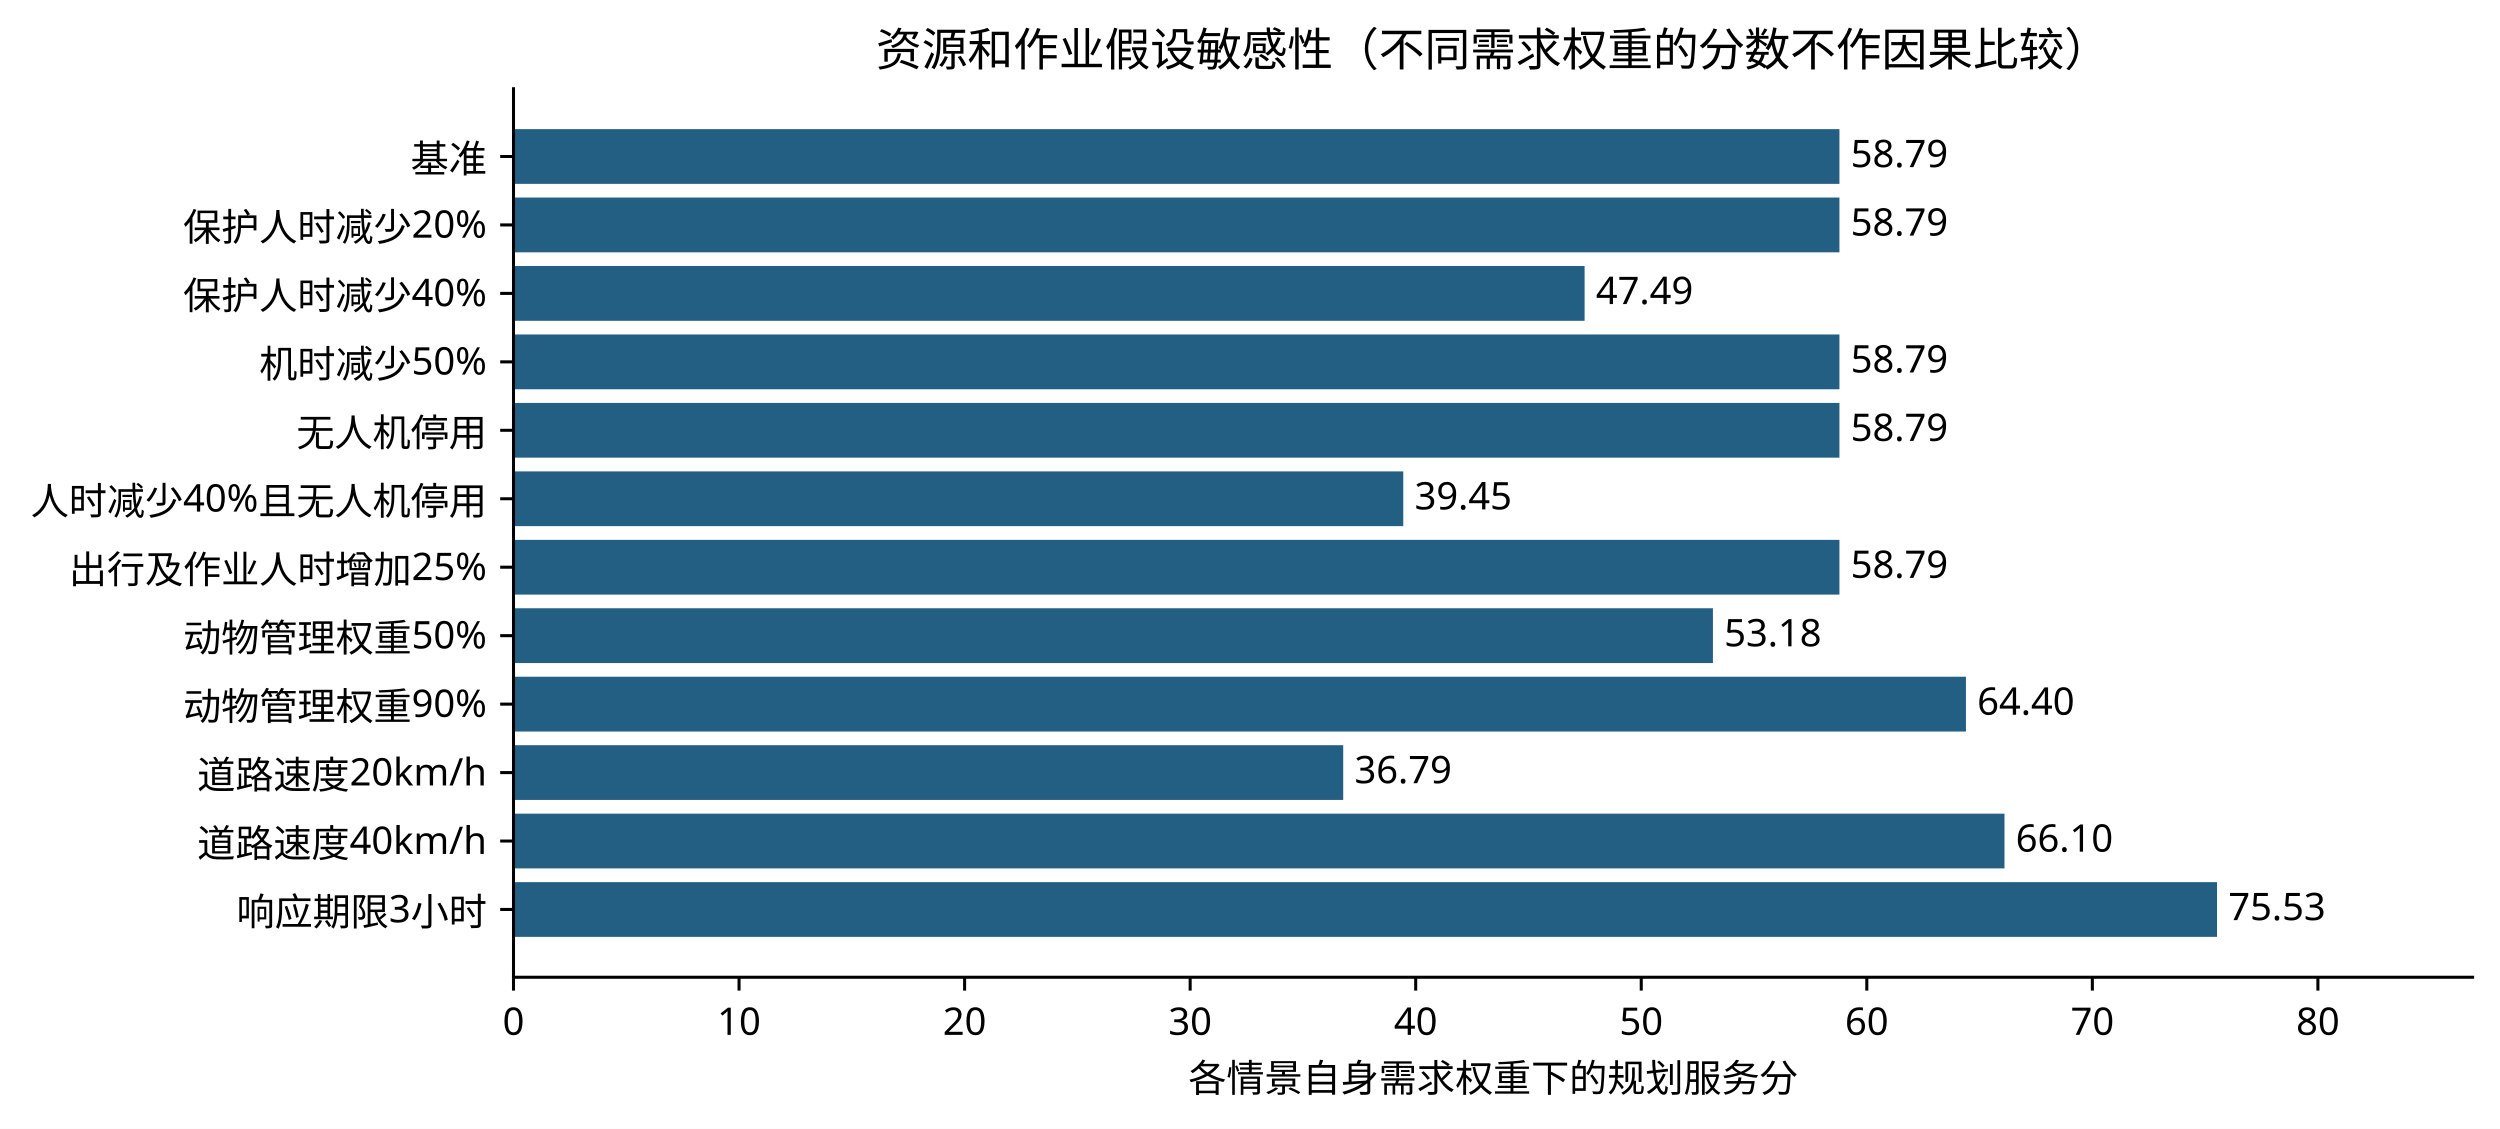
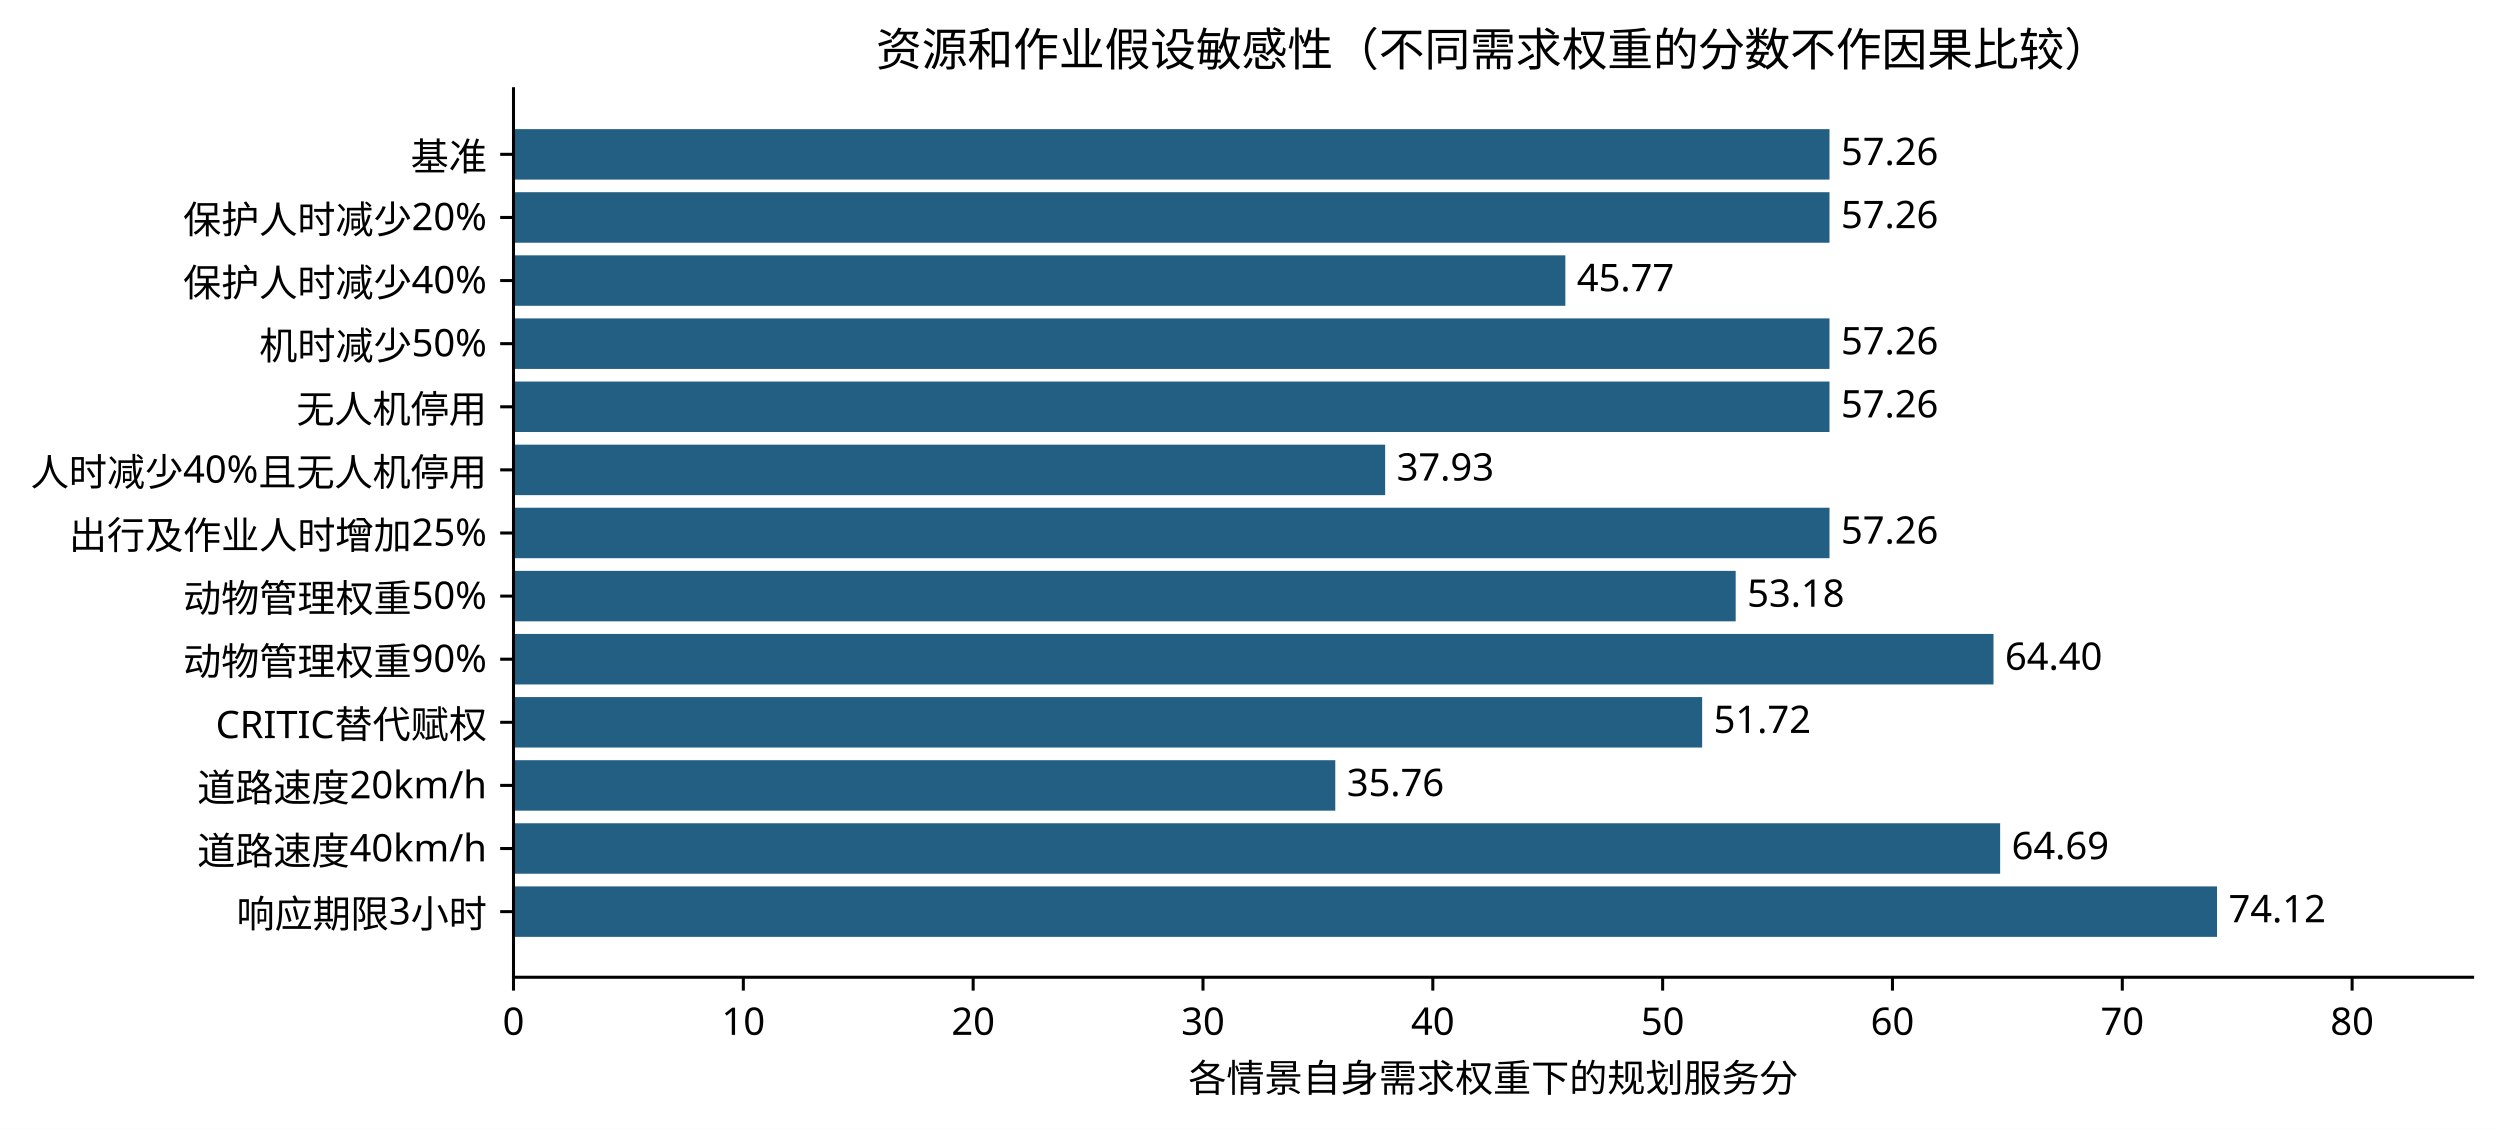
<svg xmlns="http://www.w3.org/2000/svg" xmlns:xlink="http://www.w3.org/1999/xlink" width="656.4pt" height="296.4pt" viewBox="0 0 656.4 296.4" version="1.1">
  <defs>
    <style type="text/css">*{stroke-linejoin: round; stroke-linecap: butt}</style>
  </defs>
  <g id="figure_1">
    <g id="patch_1">
      <path d="M 0 296.4  L 656.4 296.4  L 656.4 0  L 0 0  z " style="fill: #ffffff" />
    </g>
    <g id="axes_1">
      <g id="patch_2">
        <path d="M 134.825 256.588  L 649.2 256.588  L 649.2 23.295  L 134.825 23.295  z " style="fill: #ffffff" />
      </g>
      <g id="patch_3">
-         <path d="M 134.825 33.899  L 482.964 33.899  L 482.964 48.278  L 134.825 48.278  z " clip-path="url(#ped5679bc30)" style="fill: #235e83" />
+         <path d="M 134.825 33.899  L 480.353 33.899  L 480.353 47.154  L 134.825 47.154  z " clip-path="url(#p9a3218f9fa)" style="fill: #235e83" />
      </g>
      <g id="patch_4">
-         <path d="M 134.825 51.872  L 482.964 51.872  L 482.964 66.251  L 134.825 66.251  z " clip-path="url(#ped5679bc30)" style="fill: #235e83" />
+         <path d="M 134.825 50.468  L 480.353 50.468  L 480.353 63.724  L 134.825 63.724  z " clip-path="url(#p9a3218f9fa)" style="fill: #235e83" />
      </g>
      <g id="patch_5">
-         <path d="M 134.825 69.846  L 416.053 69.846  L 416.053 84.224  L 134.825 84.224  z " clip-path="url(#ped5679bc30)" style="fill: #235e83" />
+         <path d="M 134.825 67.037  L 410.997 67.037  L 410.997 80.293  L 134.825 80.293  z " clip-path="url(#p9a3218f9fa)" style="fill: #235e83" />
      </g>
      <g id="patch_6">
-         <path d="M 134.825 87.819  L 482.964 87.819  L 482.964 102.198  L 134.825 102.198  z " clip-path="url(#ped5679bc30)" style="fill: #235e83" />
+         <path d="M 134.825 83.606  L 480.353 83.606  L 480.353 96.862  L 134.825 96.862  z " clip-path="url(#p9a3218f9fa)" style="fill: #235e83" />
      </g>
      <g id="patch_7">
-         <path d="M 134.825 105.792  L 482.964 105.792  L 482.964 120.171  L 134.825 120.171  z " clip-path="url(#ped5679bc30)" style="fill: #235e83" />
+         <path d="M 134.825 100.176  L 480.353 100.176  L 480.353 113.431  L 134.825 113.431  z " clip-path="url(#p9a3218f9fa)" style="fill: #235e83" />
      </g>
      <g id="patch_8">
-         <path d="M 134.825 123.765  L 368.444 123.765  L 368.444 138.144  L 134.825 138.144  z " clip-path="url(#ped5679bc30)" style="fill: #235e83" />
+         <path d="M 134.825 116.745  L 363.685 116.745  L 363.685 130  L 134.825 130  z " clip-path="url(#p9a3218f9fa)" style="fill: #235e83" />
      </g>
      <g id="patch_9">
-         <path d="M 134.825 141.739  L 482.964 141.739  L 482.964 156.117  L 134.825 156.117  z " clip-path="url(#ped5679bc30)" style="fill: #235e83" />
+         <path d="M 134.825 133.314  L 480.353 133.314  L 480.353 146.569  L 134.825 146.569  z " clip-path="url(#p9a3218f9fa)" style="fill: #235e83" />
      </g>
      <g id="patch_10">
-         <path d="M 134.825 159.712  L 449.747 159.712  L 449.747 174.09  L 134.825 174.09  z " clip-path="url(#ped5679bc30)" style="fill: #235e83" />
+         <path d="M 134.825 149.883  L 455.721 149.883  L 455.721 163.138  L 134.825 163.138  z " clip-path="url(#p9a3218f9fa)" style="fill: #235e83" />
      </g>
      <g id="patch_11">
-         <path d="M 134.825 177.685  L 516.181 177.685  L 516.181 192.064  L 134.825 192.064  z " clip-path="url(#ped5679bc30)" style="fill: #235e83" />
+         <path d="M 134.825 166.452  L 523.415 166.452  L 523.415 179.707  L 134.825 179.707  z " clip-path="url(#p9a3218f9fa)" style="fill: #235e83" />
      </g>
      <g id="patch_12">
-         <path d="M 134.825 195.658  L 352.673 195.658  L 352.673 210.037  L 134.825 210.037  z " clip-path="url(#ped5679bc30)" style="fill: #235e83" />
+         <path d="M 134.825 183.021  L 446.915 183.021  L 446.915 196.276  L 134.825 196.276  z " clip-path="url(#p9a3218f9fa)" style="fill: #235e83" />
      </g>
      <g id="patch_13">
-         <path d="M 134.825 213.632  L 526.296 213.632  L 526.296 228.01  L 134.825 228.01  z " clip-path="url(#ped5679bc30)" style="fill: #235e83" />
+         <path d="M 134.825 199.59  L 350.591 199.59  L 350.591 212.845  L 134.825 212.845  z " clip-path="url(#p9a3218f9fa)" style="fill: #235e83" />
      </g>
      <g id="patch_14">
-         <path d="M 134.825 231.605  L 582.107 231.605  L 582.107 245.983  L 134.825 245.983  z " clip-path="url(#ped5679bc30)" style="fill: #235e83" />
+         <path d="M 134.825 216.159  L 525.159 216.159  L 525.159 229.414  L 134.825 229.414  z " clip-path="url(#p9a3218f9fa)" style="fill: #235e83" />
+       </g>
+       <g id="patch_15">
+         <path d="M 134.825 232.728  L 582.107 232.728  L 582.107 245.983  L 134.825 245.983  z " clip-path="url(#p9a3218f9fa)" style="fill: #235e83" />
      </g>
      <g id="matplotlib.axis_1">
        <g id="xtick_1">
          <g id="line2d_1">
            <defs>
-               <path id="m0cf0d66b25" d="M 0 0  L 0 3.5  " style="stroke: #000000; stroke-width: 0.8" />
+               <path id="me16185846d" d="M 0 0  L 0 3.5  " style="stroke: #000000; stroke-width: 0.8" />
            </defs>
            <g>
-               <use xlink:href="#m0cf0d66b25" x="134.825" y="256.588" style="stroke: #000000; stroke-width: 0.8" />
+               <use xlink:href="#me16185846d" x="134.825" y="256.588" style="stroke: #000000; stroke-width: 0.8" />
            </g>
          </g>
          <g id="text_1">
            <text style="font-size: 10px; font-family: 'Microsoft YaHei'; text-anchor: middle" x="134.825" y="271.708" transform="rotate(-0 134.825 271.7077)">0</text>
          </g>
        </g>
        <g id="xtick_2">
          <g id="line2d_2">
            <g>
-               <use xlink:href="#m0cf0d66b25" x="194.045" y="256.588" style="stroke: #000000; stroke-width: 0.8" />
+               <use xlink:href="#me16185846d" x="195.169" y="256.588" style="stroke: #000000; stroke-width: 0.8" />
            </g>
          </g>
          <g id="text_2">
-             <text style="font-size: 10px; font-family: 'Microsoft YaHei'; text-anchor: middle" x="194.045" y="271.708" transform="rotate(-0 194.0452 271.7077)">10</text>
+             <text style="font-size: 10px; font-family: 'Microsoft YaHei'; text-anchor: middle" x="195.169" y="271.708" transform="rotate(-0 195.1686 271.7077)">10</text>
          </g>
        </g>
        <g id="xtick_3">
          <g id="line2d_3">
            <g>
-               <use xlink:href="#m0cf0d66b25" x="253.265" y="256.588" style="stroke: #000000; stroke-width: 0.8" />
+               <use xlink:href="#me16185846d" x="255.512" y="256.588" style="stroke: #000000; stroke-width: 0.8" />
            </g>
          </g>
          <g id="text_3">
-             <text style="font-size: 10px; font-family: 'Microsoft YaHei'; text-anchor: middle" x="253.265" y="271.708" transform="rotate(-0 253.2655 271.7077)">20</text>
+             <text style="font-size: 10px; font-family: 'Microsoft YaHei'; text-anchor: middle" x="255.512" y="271.708" transform="rotate(-0 255.5121 271.7077)">20</text>
          </g>
        </g>
        <g id="xtick_4">
          <g id="line2d_4">
            <g>
-               <use xlink:href="#m0cf0d66b25" x="312.486" y="256.588" style="stroke: #000000; stroke-width: 0.8" />
+               <use xlink:href="#me16185846d" x="315.856" y="256.588" style="stroke: #000000; stroke-width: 0.8" />
            </g>
          </g>
          <g id="text_4">
-             <text style="font-size: 10px; font-family: 'Microsoft YaHei'; text-anchor: middle" x="312.486" y="271.708" transform="rotate(-0 312.4857 271.7077)">30</text>
+             <text style="font-size: 10px; font-family: 'Microsoft YaHei'; text-anchor: middle" x="315.856" y="271.708" transform="rotate(-0 315.8557 271.7077)">30</text>
          </g>
        </g>
        <g id="xtick_5">
          <g id="line2d_5">
            <g>
-               <use xlink:href="#m0cf0d66b25" x="371.706" y="256.588" style="stroke: #000000; stroke-width: 0.8" />
+               <use xlink:href="#me16185846d" x="376.199" y="256.588" style="stroke: #000000; stroke-width: 0.8" />
            </g>
          </g>
          <g id="text_5">
-             <text style="font-size: 10px; font-family: 'Microsoft YaHei'; text-anchor: middle" x="371.706" y="271.708" transform="rotate(-0 371.706 271.7077)">40</text>
+             <text style="font-size: 10px; font-family: 'Microsoft YaHei'; text-anchor: middle" x="376.199" y="271.708" transform="rotate(-0 376.1992 271.7077)">40</text>
          </g>
        </g>
        <g id="xtick_6">
          <g id="line2d_6">
            <g>
-               <use xlink:href="#m0cf0d66b25" x="430.926" y="256.588" style="stroke: #000000; stroke-width: 0.8" />
+               <use xlink:href="#me16185846d" x="436.543" y="256.588" style="stroke: #000000; stroke-width: 0.8" />
            </g>
          </g>
          <g id="text_6">
-             <text style="font-size: 10px; font-family: 'Microsoft YaHei'; text-anchor: middle" x="430.926" y="271.708" transform="rotate(-0 430.9262 271.7077)">50</text>
+             <text style="font-size: 10px; font-family: 'Microsoft YaHei'; text-anchor: middle" x="436.543" y="271.708" transform="rotate(-0 436.5428 271.7077)">50</text>
          </g>
        </g>
        <g id="xtick_7">
          <g id="line2d_7">
            <g>
-               <use xlink:href="#m0cf0d66b25" x="490.146" y="256.588" style="stroke: #000000; stroke-width: 0.8" />
+               <use xlink:href="#me16185846d" x="496.886" y="256.588" style="stroke: #000000; stroke-width: 0.8" />
            </g>
          </g>
          <g id="text_7">
-             <text style="font-size: 10px; font-family: 'Microsoft YaHei'; text-anchor: middle" x="490.146" y="271.708" transform="rotate(-0 490.1464 271.7077)">60</text>
+             <text style="font-size: 10px; font-family: 'Microsoft YaHei'; text-anchor: middle" x="496.886" y="271.708" transform="rotate(-0 496.8864 271.7077)">60</text>
          </g>
        </g>
        <g id="xtick_8">
          <g id="line2d_8">
            <g>
-               <use xlink:href="#m0cf0d66b25" x="549.367" y="256.588" style="stroke: #000000; stroke-width: 0.8" />
+               <use xlink:href="#me16185846d" x="557.23" y="256.588" style="stroke: #000000; stroke-width: 0.8" />
            </g>
          </g>
          <g id="text_8">
-             <text style="font-size: 10px; font-family: 'Microsoft YaHei'; text-anchor: middle" x="549.367" y="271.708" transform="rotate(-0 549.3667 271.7077)">70</text>
+             <text style="font-size: 10px; font-family: 'Microsoft YaHei'; text-anchor: middle" x="557.23" y="271.708" transform="rotate(-0 557.2299 271.7077)">70</text>
          </g>
        </g>
        <g id="xtick_9">
          <g id="line2d_9">
            <g>
-               <use xlink:href="#m0cf0d66b25" x="608.587" y="256.588" style="stroke: #000000; stroke-width: 0.8" />
+               <use xlink:href="#me16185846d" x="617.573" y="256.588" style="stroke: #000000; stroke-width: 0.8" />
            </g>
          </g>
          <g id="text_9">
-             <text style="font-size: 10px; font-family: 'Microsoft YaHei'; text-anchor: middle" x="608.587" y="271.708" transform="rotate(-0 608.5869 271.7077)">80</text>
+             <text style="font-size: 10px; font-family: 'Microsoft YaHei'; text-anchor: middle" x="617.573" y="271.708" transform="rotate(-0 617.5735 271.7077)">80</text>
          </g>
        </g>
        <g id="text_10">
          <text style="font-size: 10px; font-family: 'Microsoft YaHei'; text-anchor: middle" x="392.012" y="286.665" transform="rotate(-0 392.0123 286.6653)">各情景自身需求权重下的规划服务分</text>
        </g>
      </g>
      <g id="matplotlib.axis_2">
        <g id="ytick_1">
          <g id="line2d_10">
            <defs>
-               <path id="m5ed4d24264" d="M 0 0  L -3.5 0  " style="stroke: #000000; stroke-width: 0.8" />
+               <path id="mcd3d3a9e79" d="M 0 0  L -3.5 0  " style="stroke: #000000; stroke-width: 0.8" />
            </defs>
            <g>
-               <use xlink:href="#m5ed4d24264" x="134.825" y="41.089" style="stroke: #000000; stroke-width: 0.8" />
+               <use xlink:href="#mcd3d3a9e79" x="134.825" y="40.527" style="stroke: #000000; stroke-width: 0.8" />
            </g>
          </g>
          <g id="text_11">
-             <text style="font-size: 10px; font-family: 'Microsoft YaHei'; text-anchor: end" x="127.825" y="45.285" transform="rotate(-0 127.825 45.28538)">基准</text>
+             <text style="font-size: 10px; font-family: 'Microsoft YaHei'; text-anchor: end" x="127.825" y="44.724" transform="rotate(-0 127.825 44.72371)">基准</text>
          </g>
        </g>
        <g id="ytick_2">
          <g id="line2d_11">
            <g>
-               <use xlink:href="#m5ed4d24264" x="134.825" y="59.062" style="stroke: #000000; stroke-width: 0.8" />
+               <use xlink:href="#mcd3d3a9e79" x="134.825" y="57.096" style="stroke: #000000; stroke-width: 0.8" />
            </g>
          </g>
          <g id="text_12">
-             <text style="font-size: 10px; font-family: 'Microsoft YaHei'; text-anchor: end" x="127.825" y="63.234" transform="rotate(-0 127.825 63.2344)">保护人时减少20%</text>
+             <text style="font-size: 10px; font-family: 'Microsoft YaHei'; text-anchor: end" x="127.825" y="61.269" transform="rotate(-0 127.825 61.26857)">保护人时减少20%</text>
          </g>
        </g>
        <g id="ytick_3">
          <g id="line2d_12">
            <g>
-               <use xlink:href="#m5ed4d24264" x="134.825" y="77.035" style="stroke: #000000; stroke-width: 0.8" />
+               <use xlink:href="#mcd3d3a9e79" x="134.825" y="73.665" style="stroke: #000000; stroke-width: 0.8" />
            </g>
          </g>
          <g id="text_13">
-             <text style="font-size: 10px; font-family: 'Microsoft YaHei'; text-anchor: end" x="127.825" y="81.208" transform="rotate(-0 127.825 81.20763)">保护人时减少40%</text>
+             <text style="font-size: 10px; font-family: 'Microsoft YaHei'; text-anchor: end" x="127.825" y="77.838" transform="rotate(-0 127.825 77.83765)">保护人时减少40%</text>
          </g>
        </g>
        <g id="ytick_4">
          <g id="line2d_13">
            <g>
-               <use xlink:href="#m5ed4d24264" x="134.825" y="95.008" style="stroke: #000000; stroke-width: 0.8" />
+               <use xlink:href="#mcd3d3a9e79" x="134.825" y="90.234" style="stroke: #000000; stroke-width: 0.8" />
            </g>
          </g>
          <g id="text_14">
-             <text style="font-size: 10px; font-family: 'Microsoft YaHei'; text-anchor: end" x="127.825" y="99.166" transform="rotate(-0 127.825 99.16603)">机时减少50%</text>
+             <text style="font-size: 10px; font-family: 'Microsoft YaHei'; text-anchor: end" x="127.825" y="94.392" transform="rotate(-0 127.825 94.39188)">机时减少50%</text>
          </g>
        </g>
        <g id="ytick_5">
          <g id="line2d_14">
            <g>
-               <use xlink:href="#m5ed4d24264" x="134.825" y="112.981" style="stroke: #000000; stroke-width: 0.8" />
+               <use xlink:href="#mcd3d3a9e79" x="134.825" y="106.803" style="stroke: #000000; stroke-width: 0.8" />
            </g>
          </g>
          <g id="text_15">
-             <text style="font-size: 10px; font-family: 'Microsoft YaHei'; text-anchor: end" x="127.825" y="117.178" transform="rotate(-0 127.825 117.1783)">无人机停用</text>
+             <text style="font-size: 10px; font-family: 'Microsoft YaHei'; text-anchor: end" x="127.825" y="111" transform="rotate(-0 127.825 111)">无人机停用</text>
          </g>
        </g>
        <g id="ytick_6">
          <g id="line2d_15">
            <g>
-               <use xlink:href="#m5ed4d24264" x="134.825" y="130.955" style="stroke: #000000; stroke-width: 0.8" />
+               <use xlink:href="#mcd3d3a9e79" x="134.825" y="123.372" style="stroke: #000000; stroke-width: 0.8" />
            </g>
          </g>
          <g id="text_16">
-             <text style="font-size: 10px; font-family: 'Microsoft YaHei'; text-anchor: end" x="127.825" y="135.152" transform="rotate(-0 127.825 135.1516)">人时减少40%且无人机停用</text>
+             <text style="font-size: 10px; font-family: 'Microsoft YaHei'; text-anchor: end" x="127.825" y="127.569" transform="rotate(-0 127.825 127.5691)">人时减少40%且无人机停用</text>
          </g>
        </g>
        <g id="ytick_7">
          <g id="line2d_16">
            <g>
-               <use xlink:href="#m5ed4d24264" x="134.825" y="148.928" style="stroke: #000000; stroke-width: 0.8" />
+               <use xlink:href="#mcd3d3a9e79" x="134.825" y="139.941" style="stroke: #000000; stroke-width: 0.8" />
            </g>
          </g>
          <g id="text_17">
-             <text style="font-size: 10px; font-family: 'Microsoft YaHei'; text-anchor: end" x="127.825" y="153.125" transform="rotate(-0 127.825 153.1248)">出行及作业人时增加25%</text>
+             <text style="font-size: 10px; font-family: 'Microsoft YaHei'; text-anchor: end" x="127.825" y="144.138" transform="rotate(-0 127.825 144.1382)">出行及作业人时增加25%</text>
          </g>
        </g>
        <g id="ytick_8">
          <g id="line2d_17">
            <g>
-               <use xlink:href="#m5ed4d24264" x="134.825" y="166.901" style="stroke: #000000; stroke-width: 0.8" />
+               <use xlink:href="#mcd3d3a9e79" x="134.825" y="156.51" style="stroke: #000000; stroke-width: 0.8" />
            </g>
          </g>
          <g id="text_18">
-             <text style="font-size: 10px; font-family: 'Microsoft YaHei'; text-anchor: end" x="127.825" y="171.079" transform="rotate(-0 127.825 171.0785)">动物管理权重50%</text>
+             <text style="font-size: 10px; font-family: 'Microsoft YaHei'; text-anchor: end" x="127.825" y="160.688" transform="rotate(-0 127.825 160.6877)">动物管理权重50%</text>
          </g>
        </g>
        <g id="ytick_9">
          <g id="line2d_18">
            <g>
-               <use xlink:href="#m5ed4d24264" x="134.825" y="184.874" style="stroke: #000000; stroke-width: 0.8" />
+               <use xlink:href="#mcd3d3a9e79" x="134.825" y="173.079" style="stroke: #000000; stroke-width: 0.8" />
            </g>
          </g>
          <g id="text_19">
-             <text style="font-size: 10px; font-family: 'Microsoft YaHei'; text-anchor: end" x="127.825" y="189.052" transform="rotate(-0 127.825 189.0517)">动物管理权重90%</text>
+             <text style="font-size: 10px; font-family: 'Microsoft YaHei'; text-anchor: end" x="127.825" y="177.257" transform="rotate(-0 127.825 177.2568)">动物管理权重90%</text>
          </g>
        </g>
        <g id="ytick_10">
          <g id="line2d_19">
            <g>
-               <use xlink:href="#m5ed4d24264" x="134.825" y="202.848" style="stroke: #000000; stroke-width: 0.8" />
+               <use xlink:href="#mcd3d3a9e79" x="134.825" y="189.649" style="stroke: #000000; stroke-width: 0.8" />
            </g>
          </g>
          <g id="text_20">
-             <text style="font-size: 10px; font-family: 'Microsoft YaHei'; text-anchor: end" x="127.825" y="207.059" transform="rotate(-0 127.825 207.0593)">道路速度20km/h</text>
+             <text style="font-size: 10px; font-family: 'Microsoft YaHei'; text-anchor: end" x="127.825" y="193.806" transform="rotate(-0 127.825 193.8063)">CRITIC替代赋权</text>
          </g>
        </g>
        <g id="ytick_11">
          <g id="line2d_20">
            <g>
-               <use xlink:href="#m5ed4d24264" x="134.825" y="220.821" style="stroke: #000000; stroke-width: 0.8" />
+               <use xlink:href="#mcd3d3a9e79" x="134.825" y="206.218" style="stroke: #000000; stroke-width: 0.8" />
            </g>
          </g>
          <g id="text_21">
-             <text style="font-size: 10px; font-family: 'Microsoft YaHei'; text-anchor: end" x="127.825" y="225.033" transform="rotate(-0 127.825 225.0326)">道路速度40km/h</text>
+             <text style="font-size: 10px; font-family: 'Microsoft YaHei'; text-anchor: end" x="127.825" y="210.429" transform="rotate(-0 127.825 210.4293)">道路速度20km/h</text>
          </g>
        </g>
        <g id="ytick_12">
          <g id="line2d_21">
            <g>
-               <use xlink:href="#m5ed4d24264" x="134.825" y="238.794" style="stroke: #000000; stroke-width: 0.8" />
+               <use xlink:href="#mcd3d3a9e79" x="134.825" y="222.787" style="stroke: #000000; stroke-width: 0.8" />
            </g>
          </g>
          <g id="text_22">
-             <text style="font-size: 10px; font-family: 'Microsoft YaHei'; text-anchor: end" x="127.825" y="242.996" transform="rotate(-0 127.825 242.9957)">响应期限3小时</text>
-           </g>
-         </g>
-       </g>
-       <g id="patch_15">
+             <text style="font-size: 10px; font-family: 'Microsoft YaHei'; text-anchor: end" x="127.825" y="226.998" transform="rotate(-0 127.825 226.9984)">道路速度40km/h</text>
+           </g>
+         </g>
+         <g id="ytick_13">
+           <g id="line2d_22">
+             <g>
+               <use xlink:href="#mcd3d3a9e79" x="134.825" y="239.356" style="stroke: #000000; stroke-width: 0.8" />
+             </g>
+           </g>
+           <g id="text_23">
+             <text style="font-size: 10px; font-family: 'Microsoft YaHei'; text-anchor: end" x="127.825" y="243.557" transform="rotate(-0 127.825 243.5573)">响应期限3小时</text>
+           </g>
+         </g>
+       </g>
+       <g id="patch_16">
        <path d="M 134.825 256.588  L 134.825 23.295  " style="fill: none; stroke: #000000; stroke-width: 0.8; stroke-linejoin: miter; stroke-linecap: square" />
      </g>
-       <g id="patch_16">
+       <g id="patch_17">
        <path d="M 134.825 256.588  L 649.2 256.588  " style="fill: none; stroke: #000000; stroke-width: 0.8; stroke-linejoin: miter; stroke-linecap: square" />
      </g>
-       <g id="text_23">
-         <text style="font-size: 10px; font-family: 'Microsoft YaHei'; text-anchor: start" x="485.925" y="43.881" transform="rotate(-0 485.9251 43.88147)">58.79</text>
-       </g>
      <g id="text_24">
-         <text style="font-size: 10px; font-family: 'Microsoft YaHei'; text-anchor: start" x="485.925" y="61.855" transform="rotate(-0 485.9251 61.85471)">58.79</text>
+         <text style="font-size: 10px; font-family: 'Microsoft YaHei'; text-anchor: start" x="483.37" y="43.32" transform="rotate(-0 483.3704 43.31981)">57.26</text>
      </g>
      <g id="text_25">
-         <text style="font-size: 10px; font-family: 'Microsoft YaHei'; text-anchor: start" x="419.014" y="79.828" transform="rotate(-0 419.0137 79.82794)">47.49</text>
+         <text style="font-size: 10px; font-family: 'Microsoft YaHei'; text-anchor: start" x="483.37" y="59.889" transform="rotate(-0 483.3704 59.88889)">57.26</text>
      </g>
      <g id="text_26">
-         <text style="font-size: 10px; font-family: 'Microsoft YaHei'; text-anchor: start" x="485.925" y="97.801" transform="rotate(-0 485.9251 97.80118)">58.79</text>
+         <text style="font-size: 10px; font-family: 'Microsoft YaHei'; text-anchor: start" x="414.014" y="76.458" transform="rotate(-0 414.0139 76.45796)">45.77</text>
      </g>
      <g id="text_27">
-         <text style="font-size: 10px; font-family: 'Microsoft YaHei'; text-anchor: start" x="485.925" y="115.774" transform="rotate(-0 485.9251 115.7744)">58.79</text>
+         <text style="font-size: 10px; font-family: 'Microsoft YaHei'; text-anchor: start" x="483.37" y="93.027" transform="rotate(-0 483.3704 93.02704)">57.26</text>
      </g>
      <g id="text_28">
-         <text style="font-size: 10px; font-family: 'Microsoft YaHei'; text-anchor: start" x="371.405" y="133.748" transform="rotate(-0 371.4049 133.7477)">39.45</text>
+         <text style="font-size: 10px; font-family: 'Microsoft YaHei'; text-anchor: start" x="483.37" y="109.596" transform="rotate(-0 483.3704 109.5961)">57.26</text>
      </g>
      <g id="text_29">
-         <text style="font-size: 10px; font-family: 'Microsoft YaHei'; text-anchor: start" x="485.925" y="151.721" transform="rotate(-0 485.9251 151.7209)">58.79</text>
+         <text style="font-size: 10px; font-family: 'Microsoft YaHei'; text-anchor: start" x="366.702" y="126.165" transform="rotate(-0 366.7021 126.1652)">37.93</text>
      </g>
      <g id="text_30">
-         <text style="font-size: 10px; font-family: 'Microsoft YaHei'; text-anchor: start" x="452.708" y="169.694" transform="rotate(-0 452.7084 169.6941)">53.18</text>
+         <text style="font-size: 10px; font-family: 'Microsoft YaHei'; text-anchor: start" x="483.37" y="142.734" transform="rotate(-0 483.3704 142.7343)">57.26</text>
      </g>
      <g id="text_31">
-         <text style="font-size: 10px; font-family: 'Microsoft YaHei'; text-anchor: start" x="519.142" y="187.667" transform="rotate(-0 519.1418 187.6674)">64.40</text>
+         <text style="font-size: 10px; font-family: 'Microsoft YaHei'; text-anchor: start" x="458.738" y="159.303" transform="rotate(-0 458.7381 159.3033)">53.18</text>
      </g>
      <g id="text_32">
-         <text style="font-size: 10px; font-family: 'Microsoft YaHei'; text-anchor: start" x="355.634" y="205.641" transform="rotate(-0 355.6343 205.6406)">36.79</text>
+         <text style="font-size: 10px; font-family: 'Microsoft YaHei'; text-anchor: start" x="526.432" y="175.872" transform="rotate(-0 526.4317 175.8724)">64.40</text>
      </g>
      <g id="text_33">
-         <text style="font-size: 10px; font-family: 'Microsoft YaHei'; text-anchor: start" x="529.257" y="223.614" transform="rotate(-0 529.2572 223.6138)">66.10</text>
+         <text style="font-size: 10px; font-family: 'Microsoft YaHei'; text-anchor: start" x="449.933" y="192.442" transform="rotate(-0 449.9326 192.4415)">51.72</text>
      </g>
      <g id="text_34">
-         <text style="font-size: 10px; font-family: 'Microsoft YaHei'; text-anchor: start" x="585.068" y="241.587" transform="rotate(-0 585.0682 241.5871)">75.53</text>
+         <text style="font-size: 10px; font-family: 'Microsoft YaHei'; text-anchor: start" x="353.609" y="209.011" transform="rotate(-0 353.6086 209.0106)">35.76</text>
      </g>
      <g id="text_35">
+         <text style="font-size: 10px; font-family: 'Microsoft YaHei'; text-anchor: start" x="528.176" y="225.58" transform="rotate(-0 528.1763 225.5797)">64.69</text>
+       </g>
+       <g id="text_36">
+         <text style="font-size: 10px; font-family: 'Microsoft YaHei'; text-anchor: start" x="585.124" y="242.149" transform="rotate(-0 585.1244 242.1487)">74.12</text>
+       </g>
+       <g id="text_37">
        <text style="font-size: 12px; font-family: 'Microsoft YaHei'; text-anchor: middle" x="392.012" y="17.295" transform="rotate(-0 392.0123 17.295)">资源和作业假设敏感性（不同需求权重的分数不作因果比较）</text>
      </g>
    </g>
  </g>
  <defs>
-     <clipPath id="ped5679bc30">
+     <clipPath id="p9a3218f9fa">
      <rect x="134.825" y="23.295" width="514.375" height="233.293" />
    </clipPath>
  </defs>
</svg>
